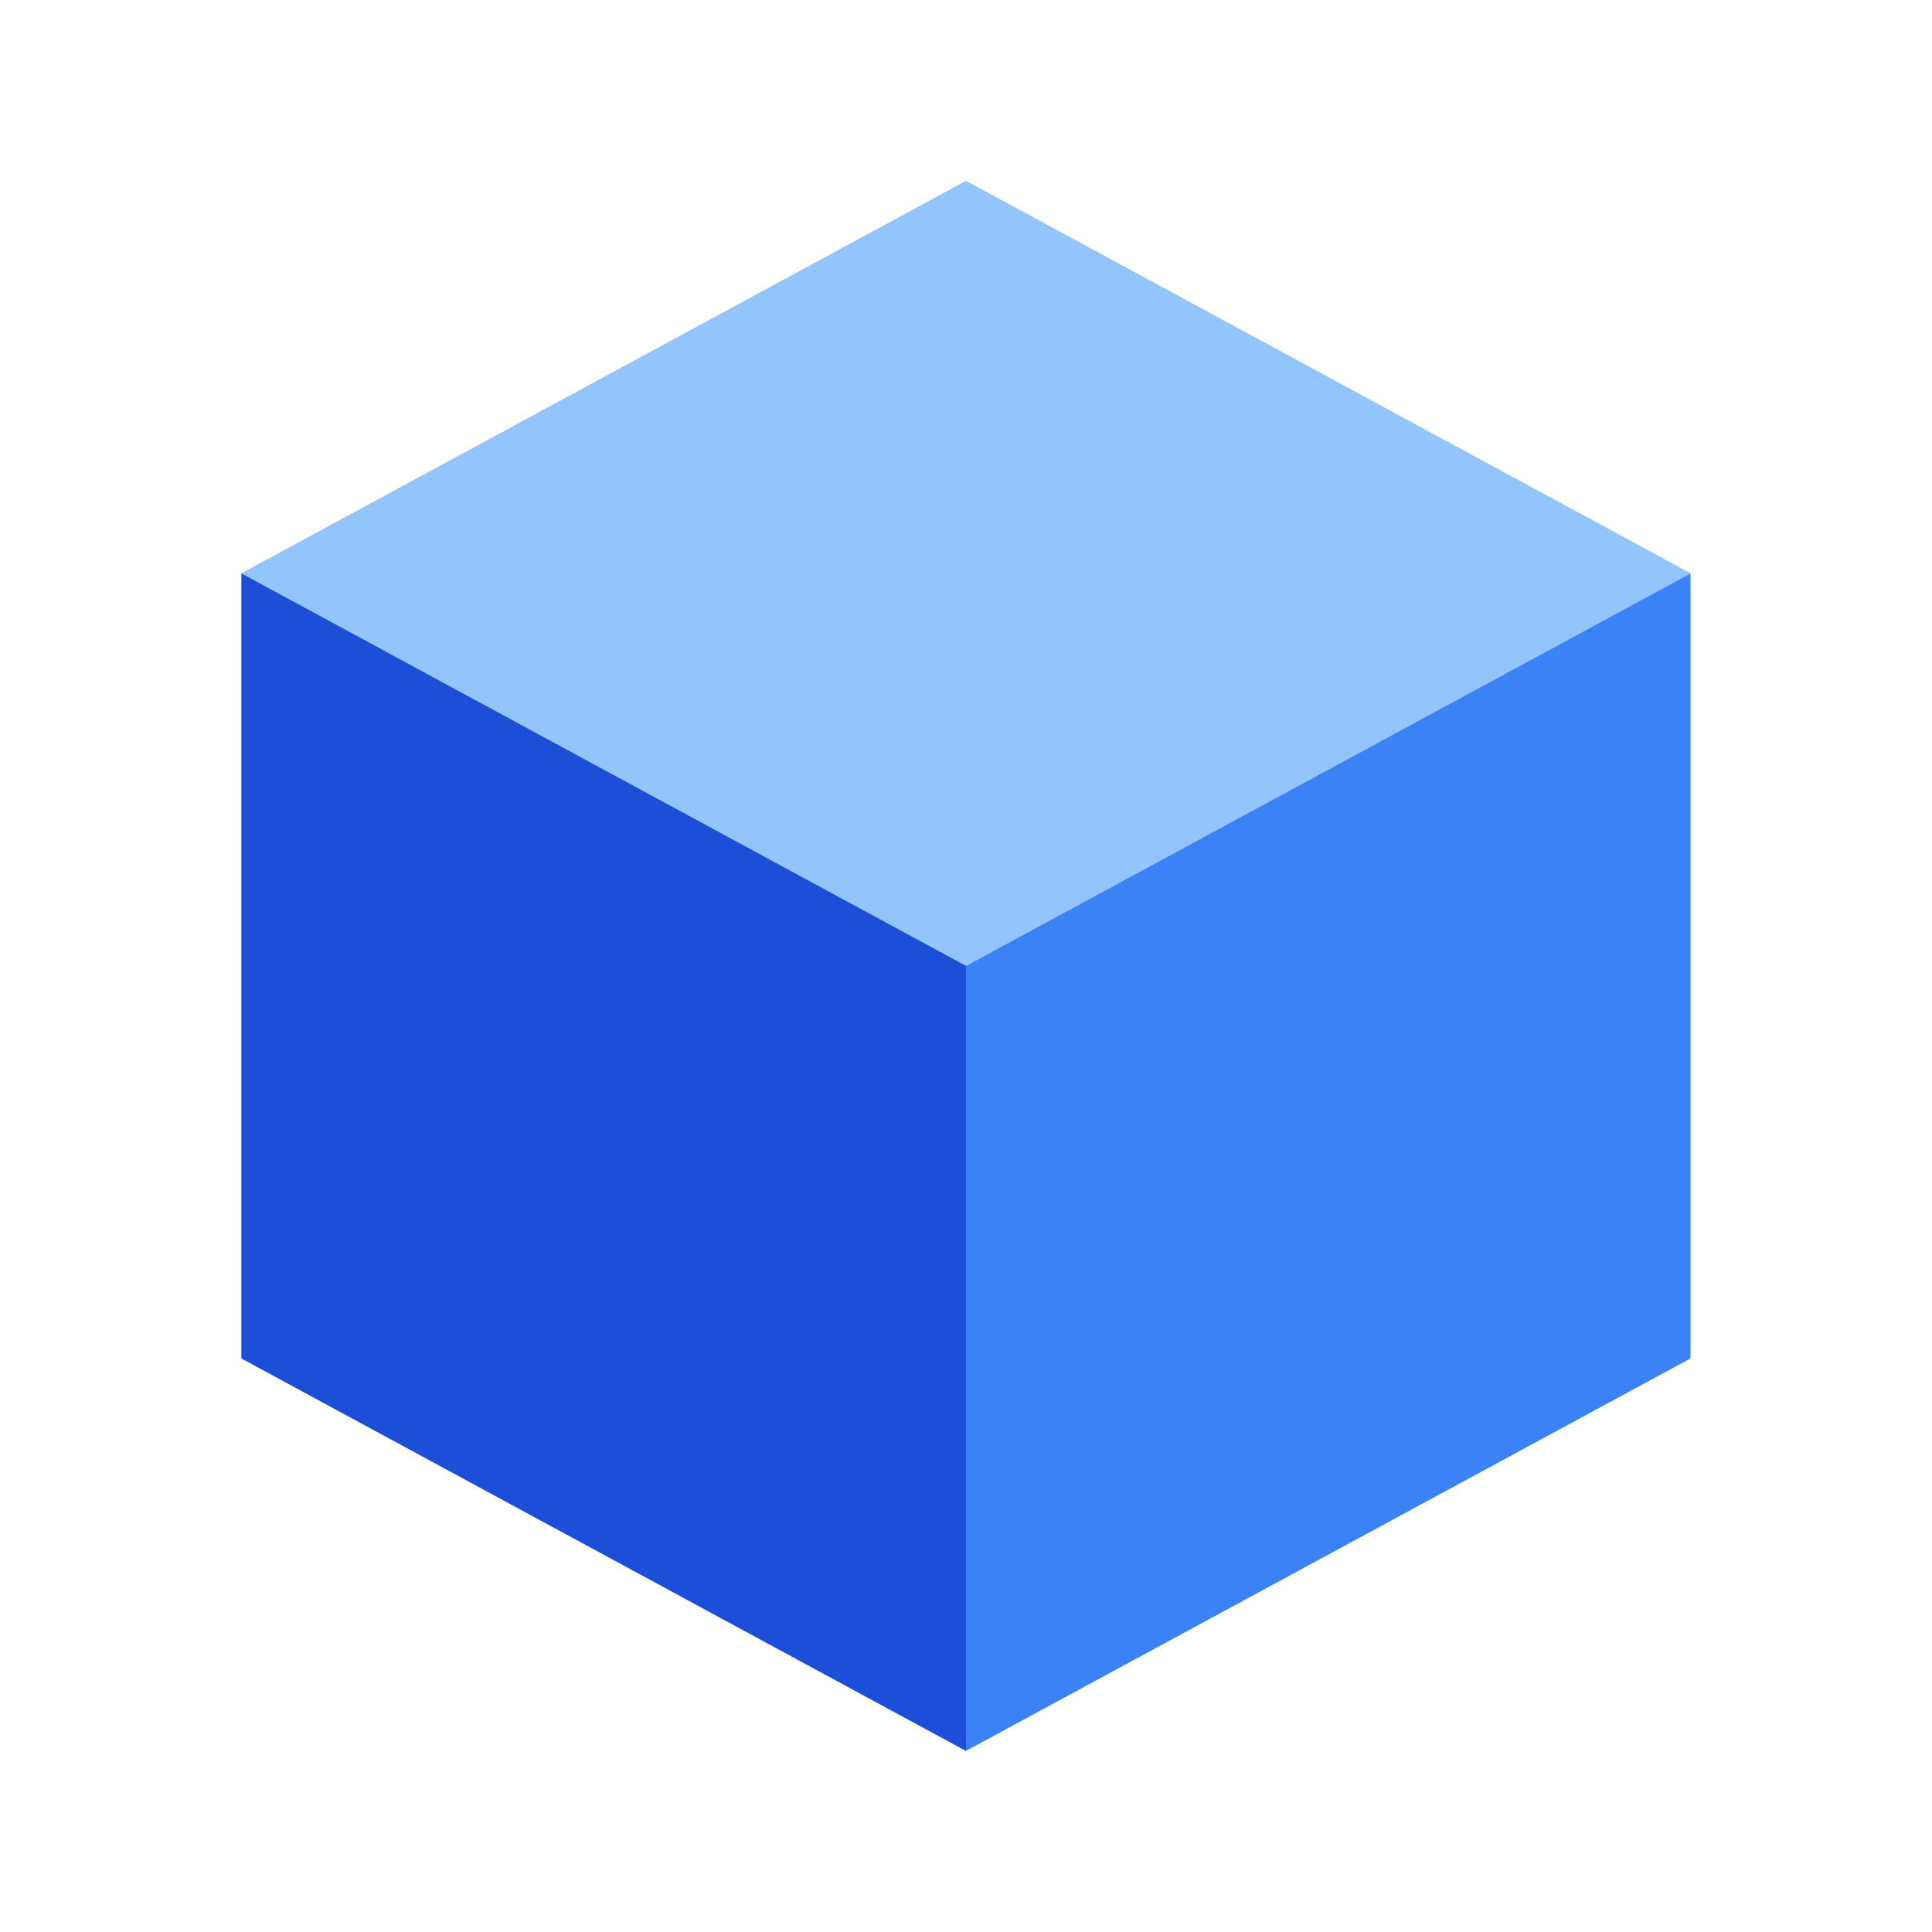
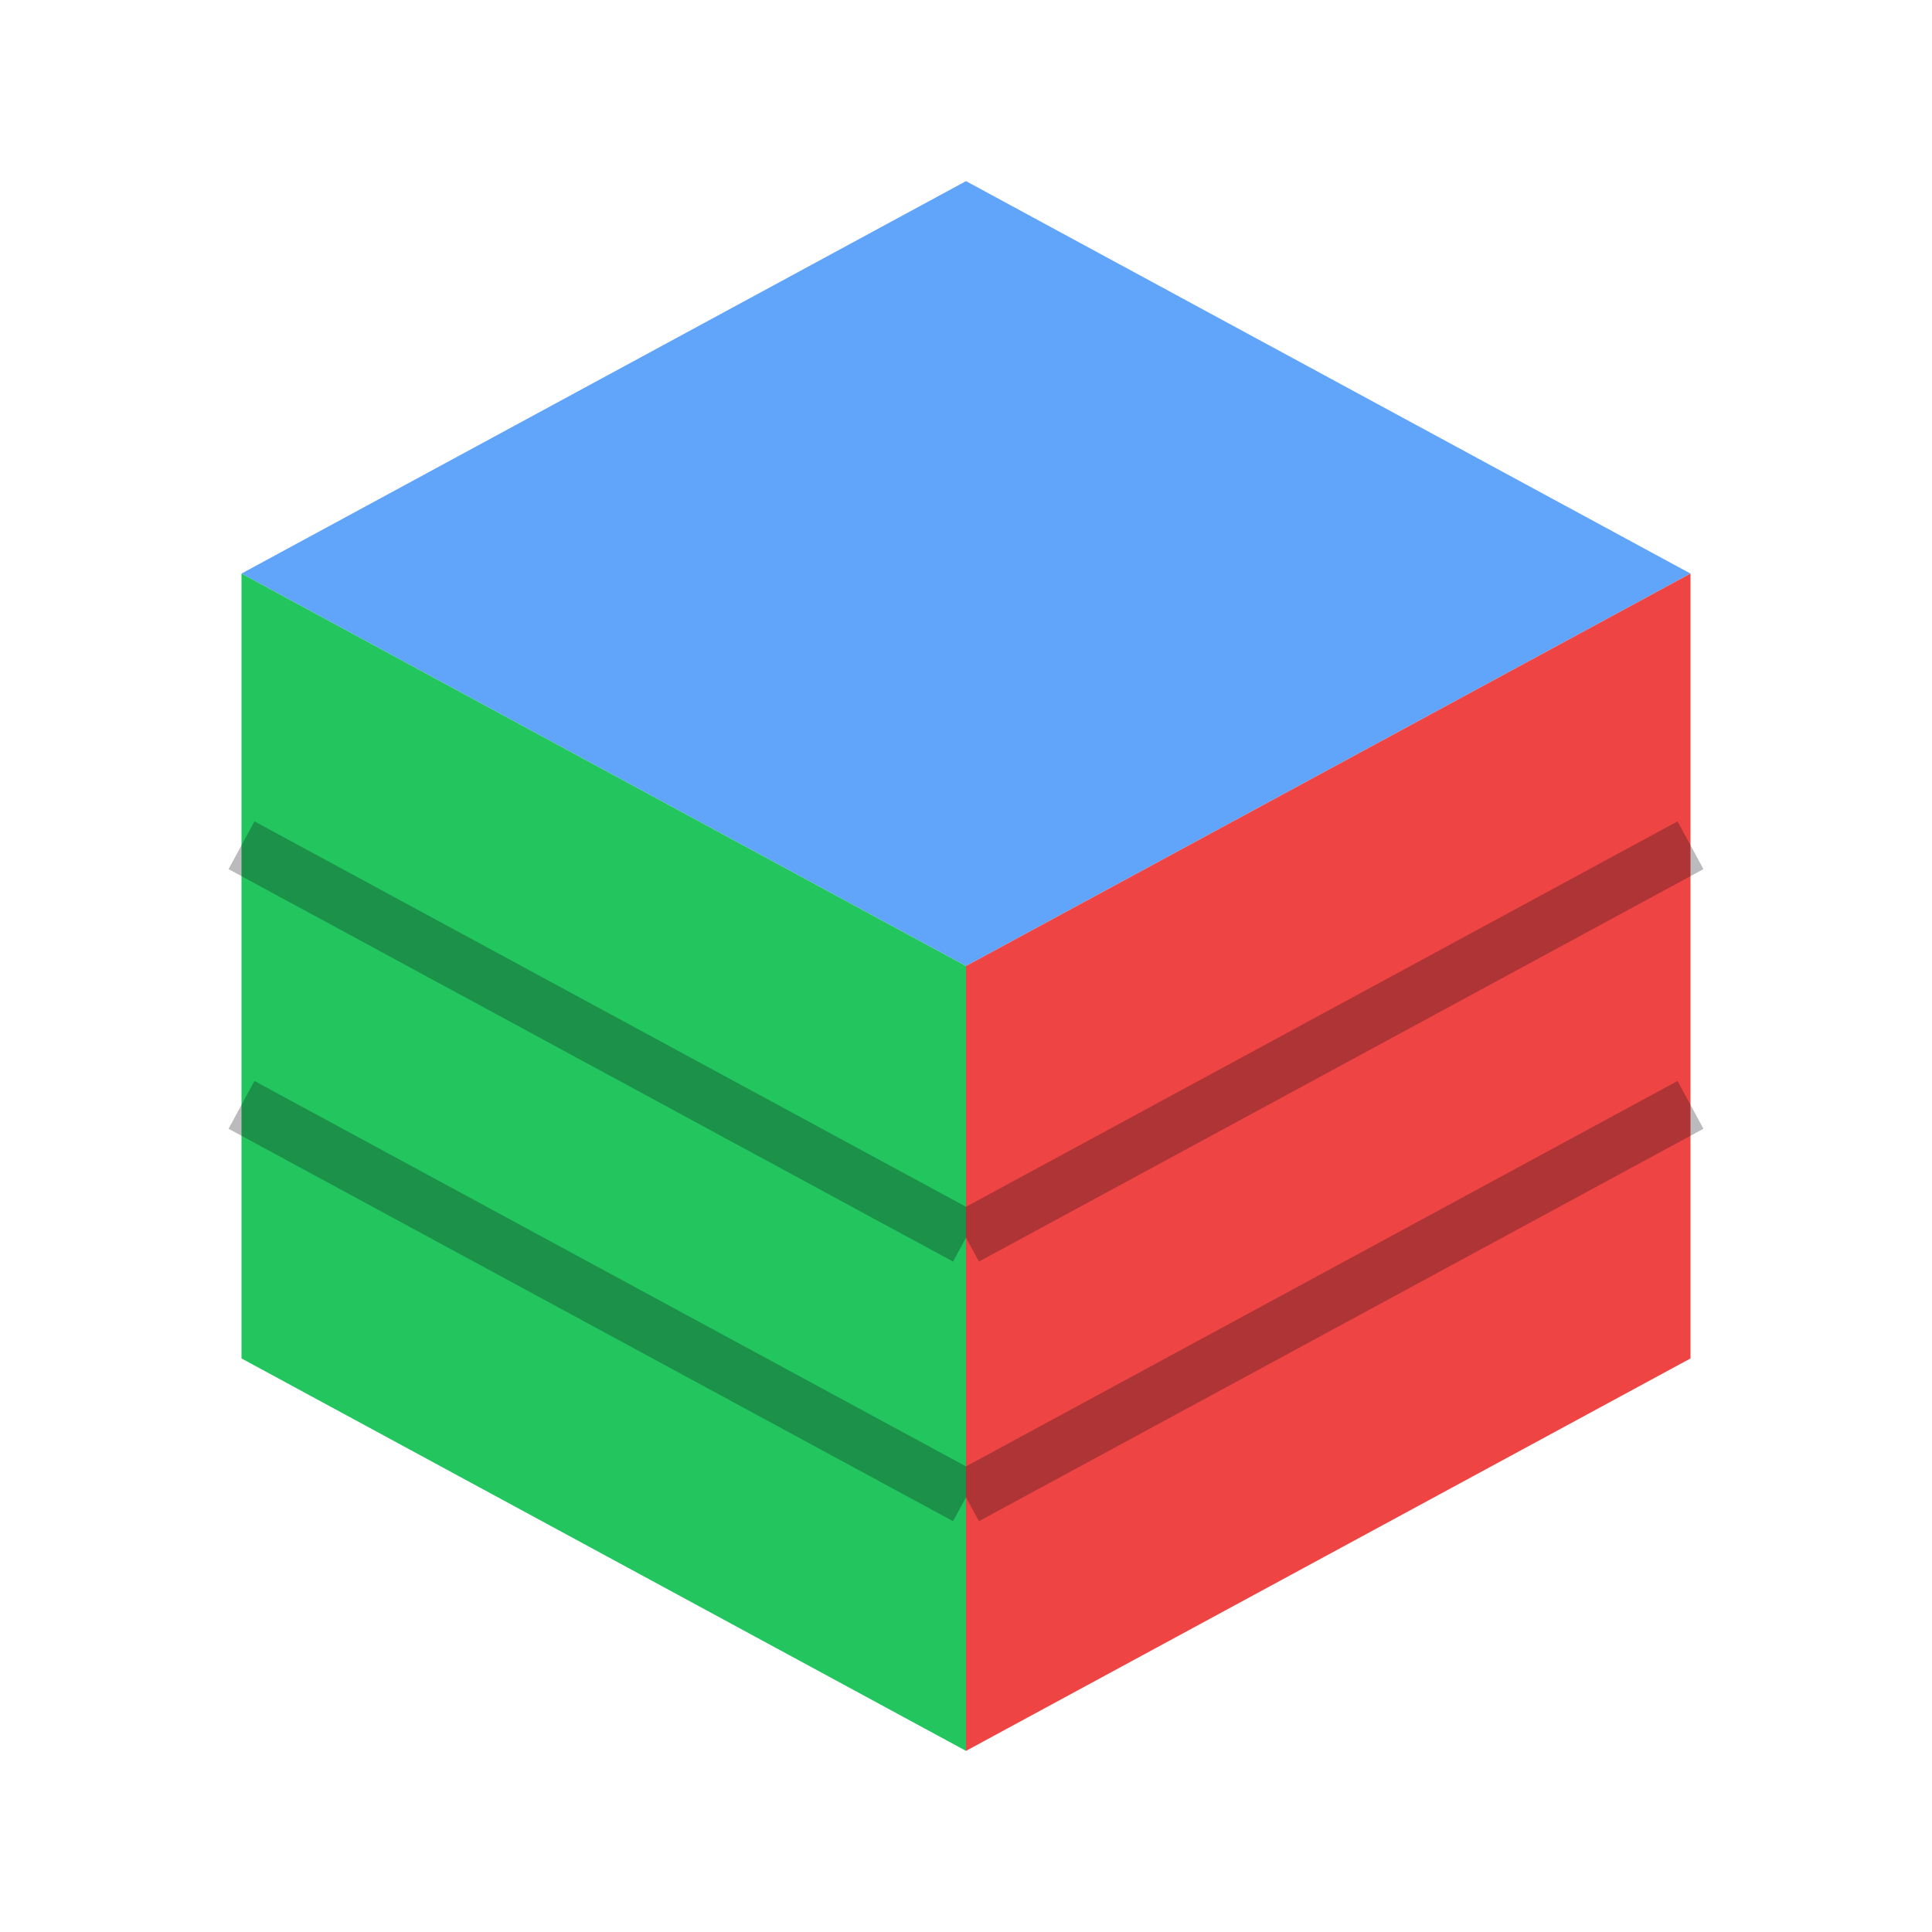
<svg xmlns="http://www.w3.org/2000/svg" viewBox="0 0 32 32">
-   <path d="M16 3 28 9.5v13L16 29 4 22.5v-13z" fill="#3b82f6" />
-   <path d="M16 3 28 9.5 16 16 4 9.5z" fill="#93c5fd" />
-   <path d="M16 16v13L4 22.5v-13z" fill="#1d4ed8" />
+   <path d="M16 3 28 9.5 16 16 4 9.5z" fill="#60a5fa" />
+   <path d="M16 16v13L4 22.5v-13z" fill="#22c55e" />
+   <path d="M16 16 28 9.5v13L16 29z" fill="#ef4444" />
+   <path d="M4 14l12 6.5M4 18.3l12 6.5M28 14l-12 6.5M28 18.3l-12 6.5" stroke="#0b0d12" stroke-opacity=".28" stroke-width=".9" fill="none" />
</svg>
